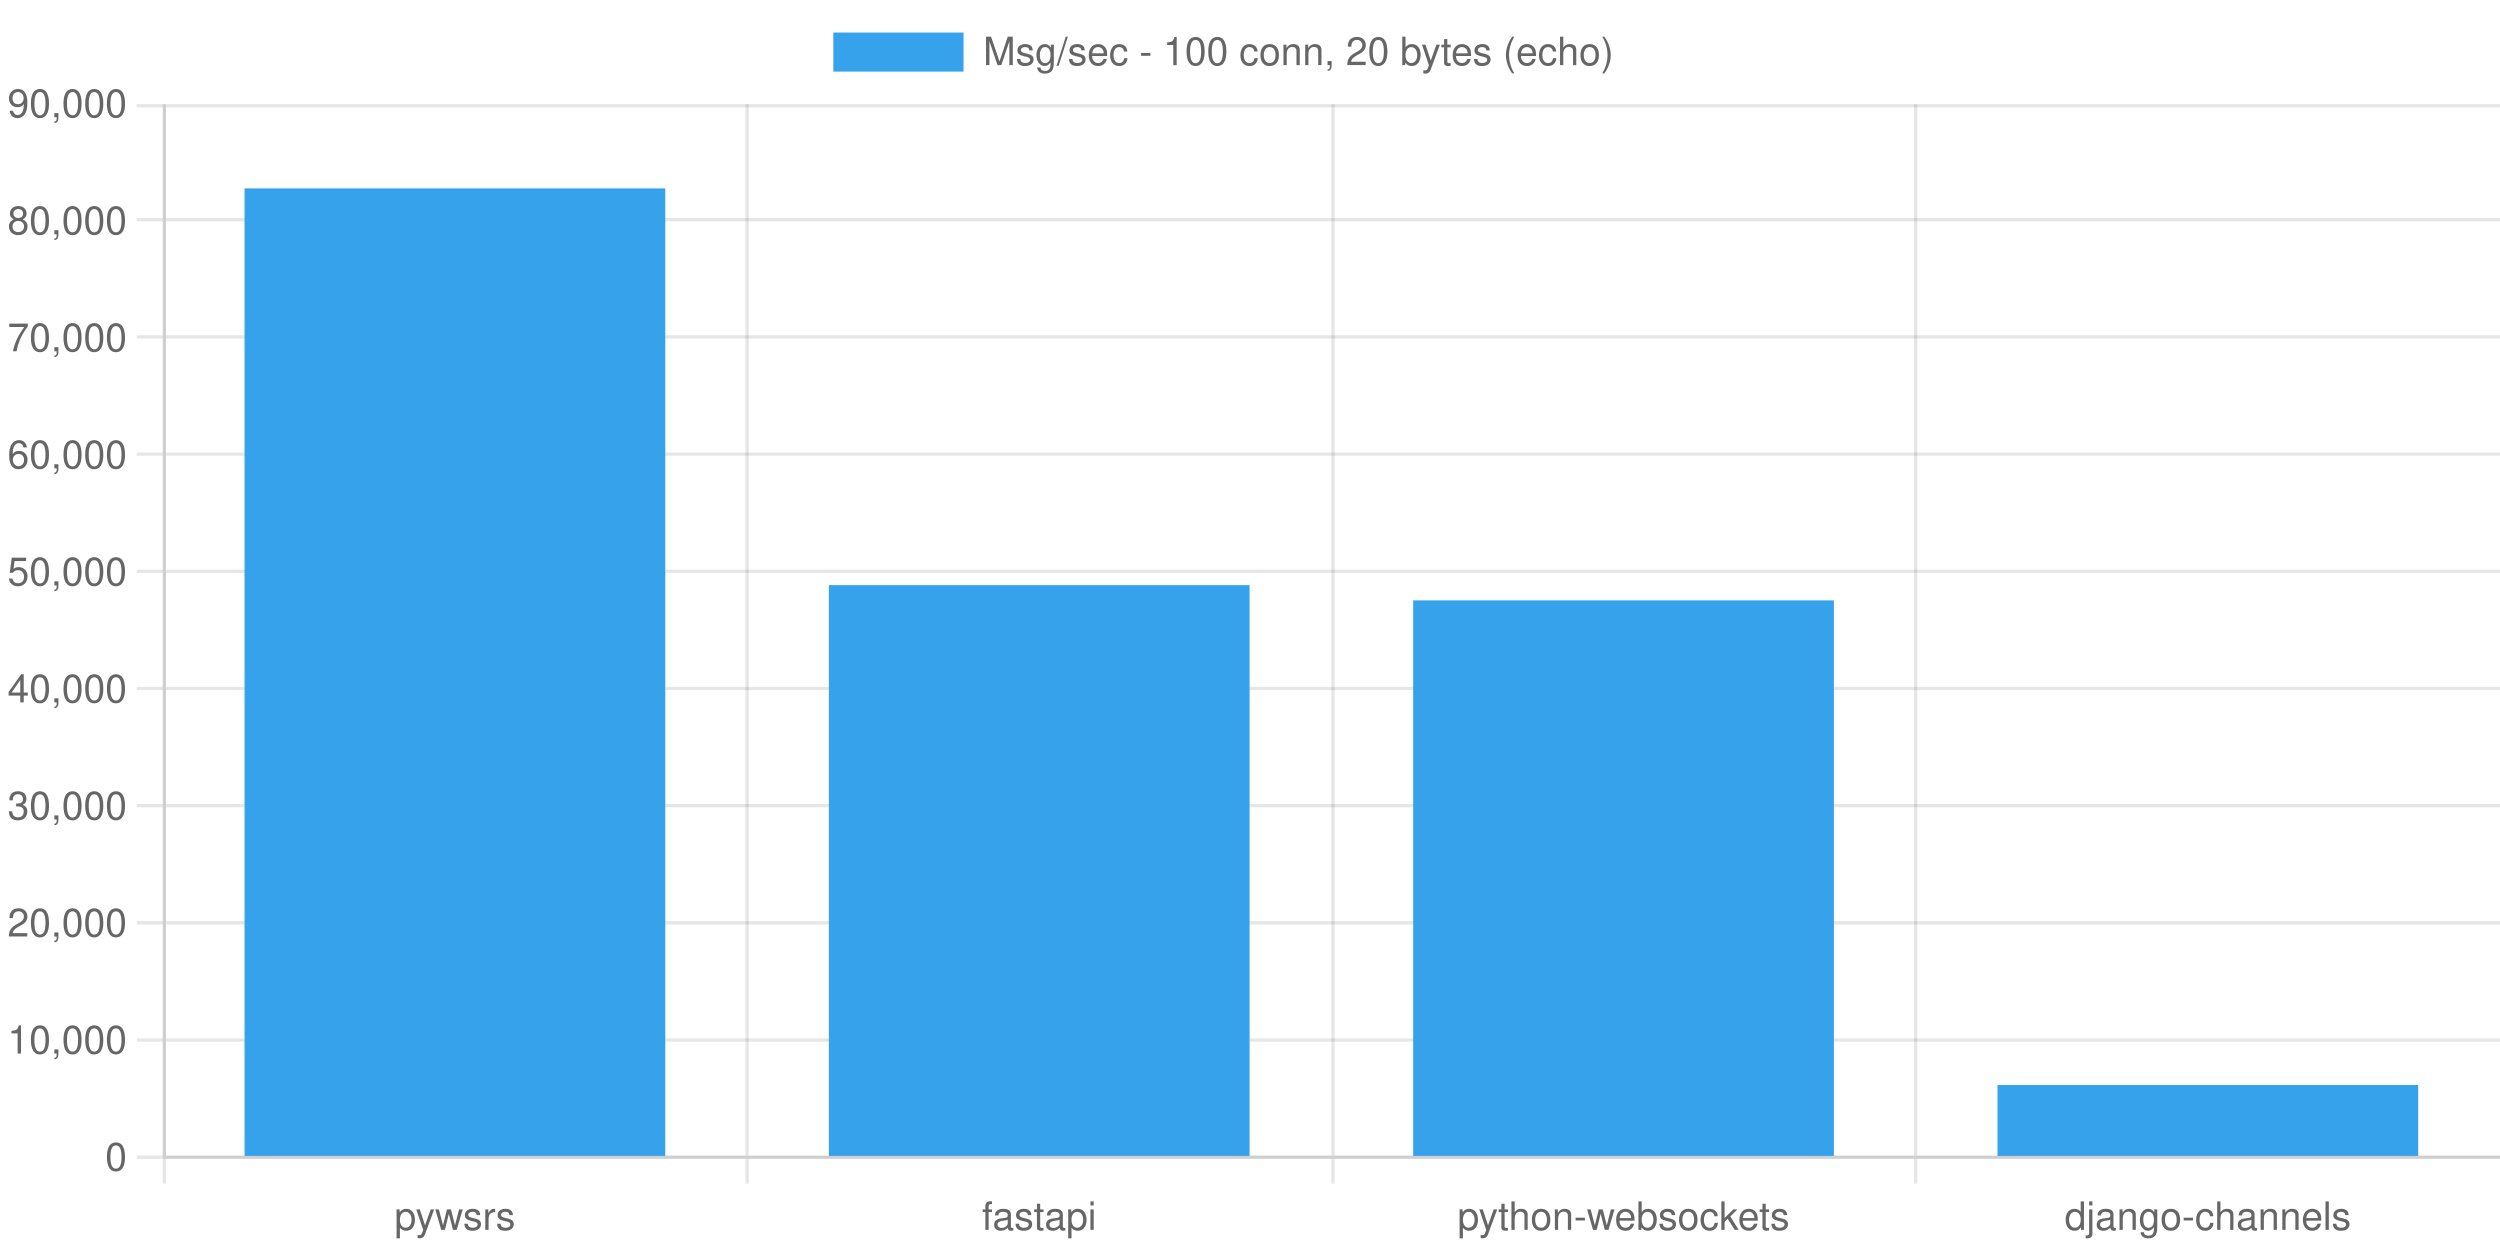
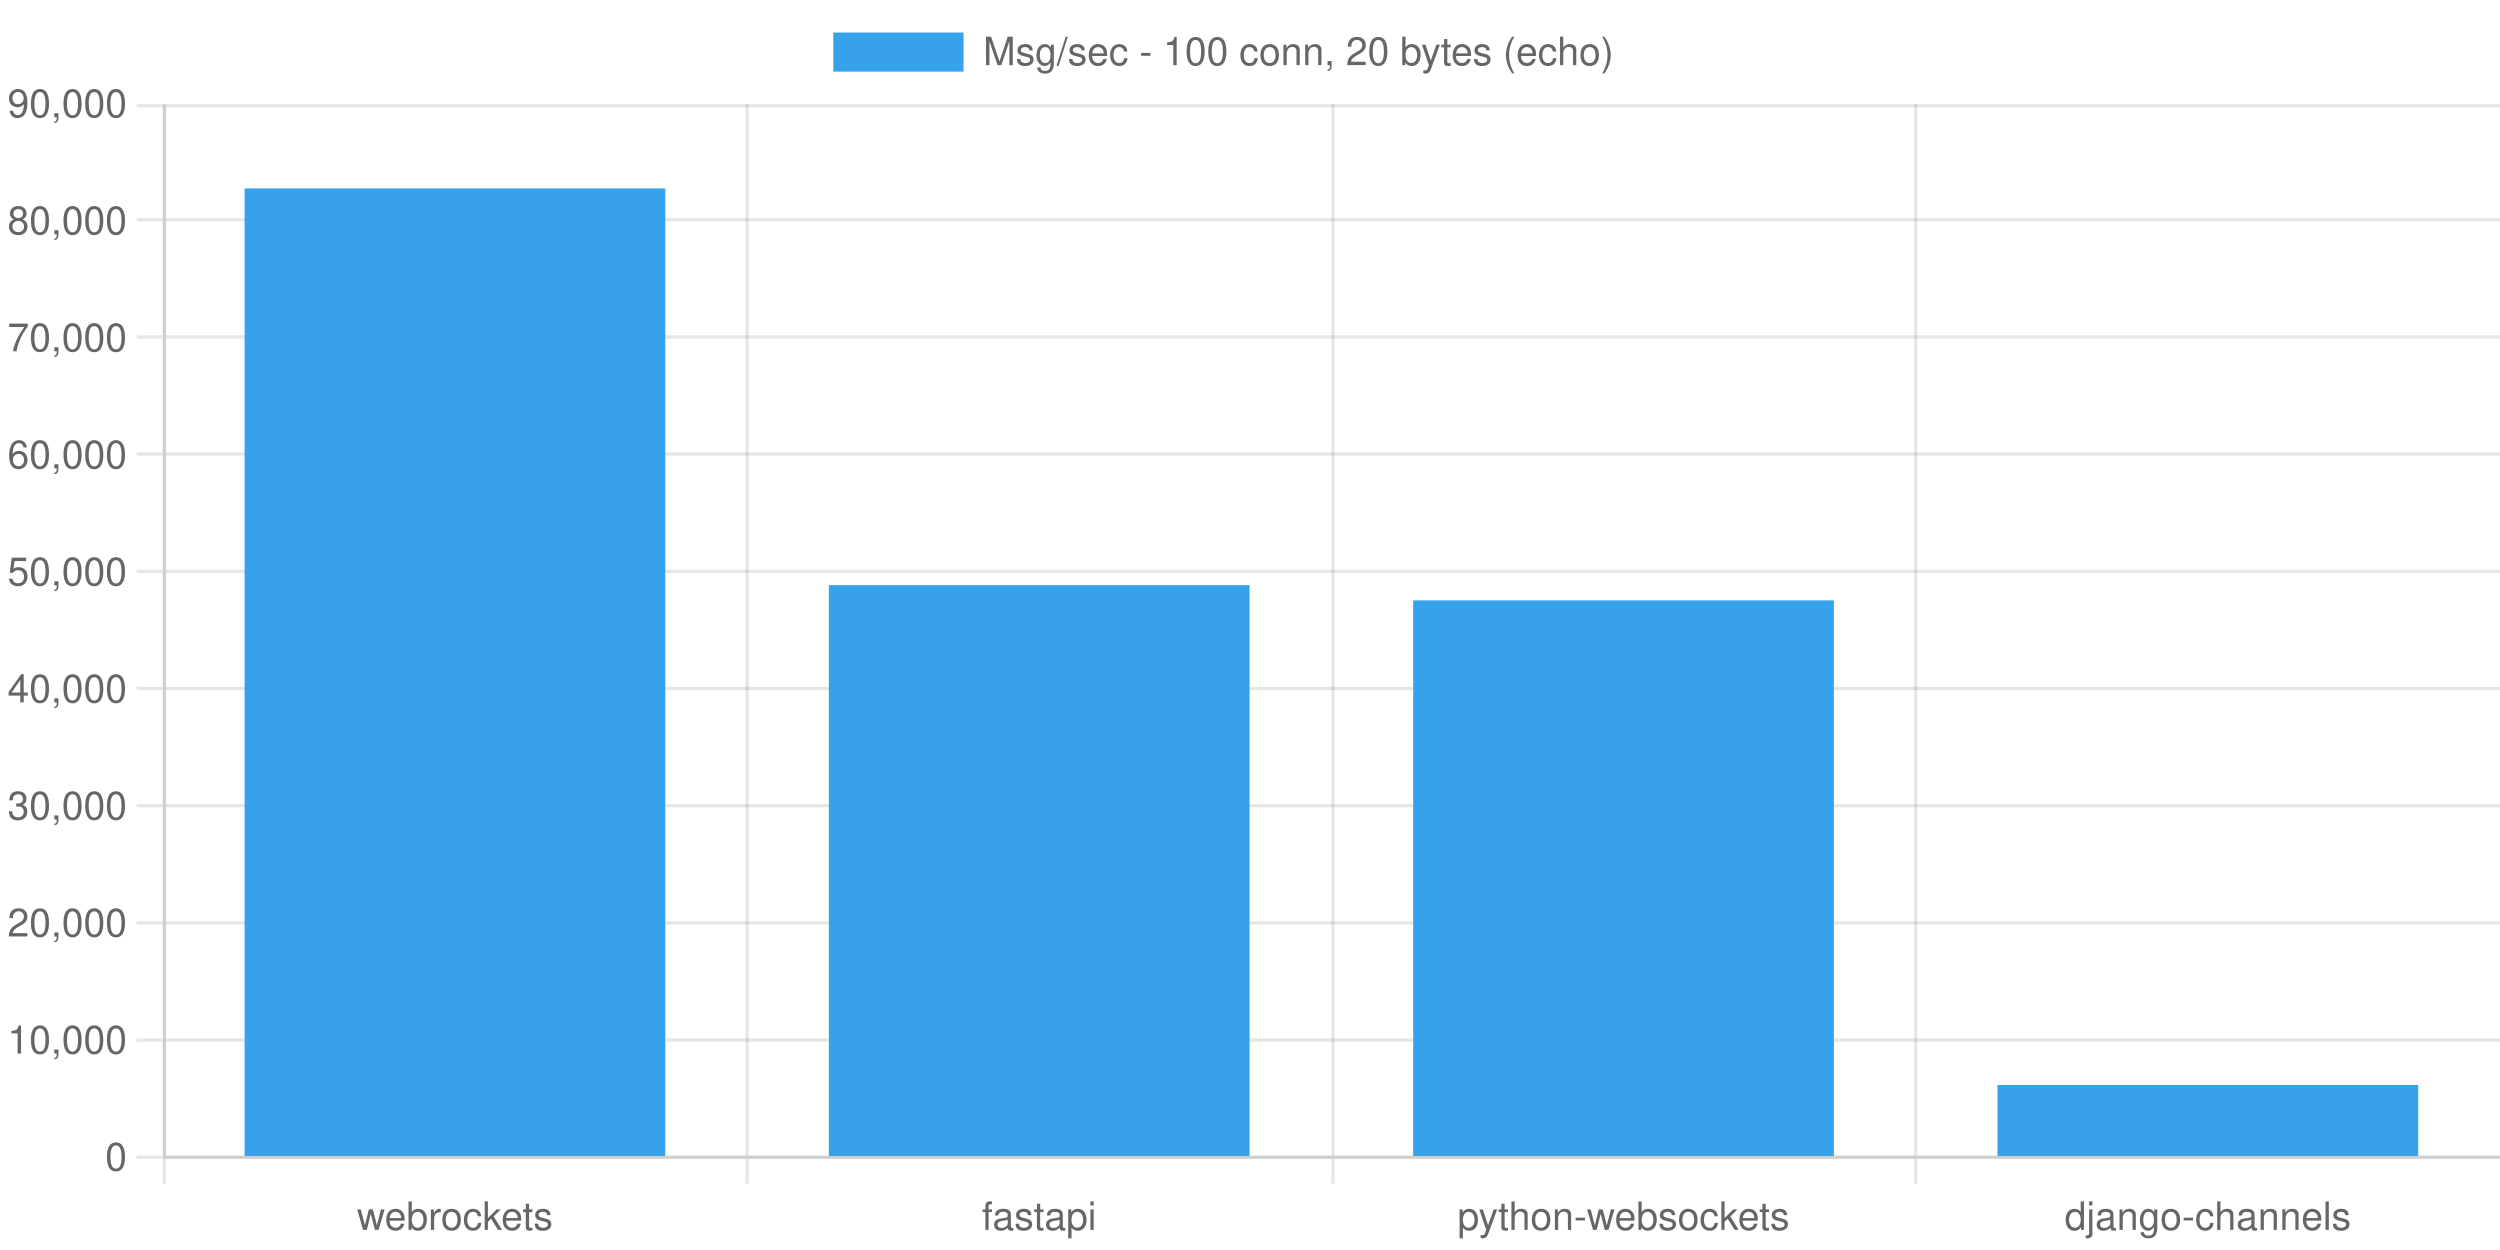
<svg xmlns="http://www.w3.org/2000/svg" version="1.1" width="768px" height="384px" viewBox="0 0 768 384">
  <defs>
    <clipPath id="clip-1" fill-rule="nonzero">
      <path d="M 0,0 L 0,32 768,32 768,0 Z" />
    </clipPath>
    <clipPath id="clip-2" fill-rule="nonzero">
      <path d="M 0,355.6 L 0,384 768,384 768,355.6 Z" />
    </clipPath>
    <clipPath id="clip-3" fill-rule="nonzero">
      <path d="M 0,0 L 0,384 50,384 50,0 Z" />
    </clipPath>
    <clipPath id="clip-4" fill-rule="nonzero">
      <path d="M 50,32 L 50,355.6 768,355.6 768,32 Z" />
    </clipPath>
  </defs>
  <g stroke="none" fill="transparent" fill-rule="nonzero" fill-opacity="1">
    <rect x="0" y="0" width="768" height="384" transform="matrix(1 0 0 1 0 0)" />
  </g>
  <g stroke="rgb(0,0,0)" stroke-width="1" stroke-linecap="butt" stroke-linejoin="miter" stroke-miterlimit="4" stroke-opacity="0.1" fill="none">
    <path d="M 50.5,32 L 50.5,355" />
  </g>
  <g stroke="rgb(0,0,0)" stroke-width="1" stroke-linecap="butt" stroke-linejoin="miter" stroke-miterlimit="4" stroke-opacity="0.1" fill="none">
    <path d="M 50.5,356 L 50.5,363.6" />
  </g>
  <g stroke="rgb(0,0,0)" stroke-width="1" stroke-linecap="butt" stroke-linejoin="miter" stroke-miterlimit="4" stroke-opacity="0.1" fill="none">
    <path d="M 229.5,32 L 229.5,355" />
  </g>
  <g stroke="rgb(0,0,0)" stroke-width="1" stroke-linecap="butt" stroke-linejoin="miter" stroke-miterlimit="4" stroke-opacity="0.1" fill="none">
    <path d="M 229.5,356 L 229.5,363.6" />
  </g>
  <g stroke="rgb(0,0,0)" stroke-width="1" stroke-linecap="butt" stroke-linejoin="miter" stroke-miterlimit="4" stroke-opacity="0.1" fill="none">
    <path d="M 409.5,32 L 409.5,355" />
  </g>
  <g stroke="rgb(0,0,0)" stroke-width="1" stroke-linecap="butt" stroke-linejoin="miter" stroke-miterlimit="4" stroke-opacity="0.1" fill="none">
    <path d="M 409.5,356 L 409.5,363.6" />
  </g>
  <g stroke="rgb(0,0,0)" stroke-width="1" stroke-linecap="butt" stroke-linejoin="miter" stroke-miterlimit="4" stroke-opacity="0.1" fill="none">
    <path d="M 588.5,32 L 588.5,355" />
  </g>
  <g stroke="rgb(0,0,0)" stroke-width="1" stroke-linecap="butt" stroke-linejoin="miter" stroke-miterlimit="4" stroke-opacity="0.1" fill="none">
    <path d="M 588.5,356 L 588.5,363.6" />
  </g>
  <g stroke="rgb(0,0,0)" stroke-width="1" stroke-linecap="butt" stroke-linejoin="miter" stroke-miterlimit="4" stroke-opacity="0.1" fill="none">
    <path d="M 768.5,32 L 768.5,355" />
  </g>
  <g stroke="rgb(0,0,0)" stroke-width="1" stroke-linecap="butt" stroke-linejoin="miter" stroke-miterlimit="4" stroke-opacity="0.1" fill="none">
    <path d="M 768.5,356 L 768.5,363.6" />
  </g>
  <g stroke="rgb(0,0,0)" stroke-width="1" stroke-linecap="butt" stroke-linejoin="miter" stroke-miterlimit="4" stroke-opacity="0.1" fill="none">
    <path d="M 51,355.5 L 768,355.5" />
  </g>
  <g stroke="rgb(0,0,0)" stroke-width="1" stroke-linecap="butt" stroke-linejoin="miter" stroke-miterlimit="4" stroke-opacity="0.1" fill="none">
    <path d="M 42,355.5 L 50,355.5" />
  </g>
  <g stroke="rgb(0,0,0)" stroke-width="1" stroke-linecap="butt" stroke-linejoin="miter" stroke-miterlimit="4" stroke-opacity="0.1" fill="none">
    <path d="M 51,319.5 L 768,319.5" />
  </g>
  <g stroke="rgb(0,0,0)" stroke-width="1" stroke-linecap="butt" stroke-linejoin="miter" stroke-miterlimit="4" stroke-opacity="0.1" fill="none">
    <path d="M 42,319.5 L 50,319.5" />
  </g>
  <g stroke="rgb(0,0,0)" stroke-width="1" stroke-linecap="butt" stroke-linejoin="miter" stroke-miterlimit="4" stroke-opacity="0.1" fill="none">
    <path d="M 51,283.5 L 768,283.5" />
  </g>
  <g stroke="rgb(0,0,0)" stroke-width="1" stroke-linecap="butt" stroke-linejoin="miter" stroke-miterlimit="4" stroke-opacity="0.1" fill="none">
    <path d="M 42,283.5 L 50,283.5" />
  </g>
  <g stroke="rgb(0,0,0)" stroke-width="1" stroke-linecap="butt" stroke-linejoin="miter" stroke-miterlimit="4" stroke-opacity="0.1" fill="none">
    <path d="M 51,247.5 L 768,247.5" />
  </g>
  <g stroke="rgb(0,0,0)" stroke-width="1" stroke-linecap="butt" stroke-linejoin="miter" stroke-miterlimit="4" stroke-opacity="0.1" fill="none">
    <path d="M 42,247.5 L 50,247.5" />
  </g>
  <g stroke="rgb(0,0,0)" stroke-width="1" stroke-linecap="butt" stroke-linejoin="miter" stroke-miterlimit="4" stroke-opacity="0.1" fill="none">
    <path d="M 51,211.5 L 768,211.5" />
  </g>
  <g stroke="rgb(0,0,0)" stroke-width="1" stroke-linecap="butt" stroke-linejoin="miter" stroke-miterlimit="4" stroke-opacity="0.1" fill="none">
    <path d="M 42,211.5 L 50,211.5" />
  </g>
  <g stroke="rgb(0,0,0)" stroke-width="1" stroke-linecap="butt" stroke-linejoin="miter" stroke-miterlimit="4" stroke-opacity="0.1" fill="none">
    <path d="M 51,175.5 L 768,175.5" />
  </g>
  <g stroke="rgb(0,0,0)" stroke-width="1" stroke-linecap="butt" stroke-linejoin="miter" stroke-miterlimit="4" stroke-opacity="0.1" fill="none">
    <path d="M 42,175.5 L 50,175.5" />
  </g>
  <g stroke="rgb(0,0,0)" stroke-width="1" stroke-linecap="butt" stroke-linejoin="miter" stroke-miterlimit="4" stroke-opacity="0.1" fill="none">
    <path d="M 51,139.5 L 768,139.5" />
  </g>
  <g stroke="rgb(0,0,0)" stroke-width="1" stroke-linecap="butt" stroke-linejoin="miter" stroke-miterlimit="4" stroke-opacity="0.1" fill="none">
    <path d="M 42,139.5 L 50,139.5" />
  </g>
  <g stroke="rgb(0,0,0)" stroke-width="1" stroke-linecap="butt" stroke-linejoin="miter" stroke-miterlimit="4" stroke-opacity="0.1" fill="none">
    <path d="M 51,103.5 L 768,103.5" />
  </g>
  <g stroke="rgb(0,0,0)" stroke-width="1" stroke-linecap="butt" stroke-linejoin="miter" stroke-miterlimit="4" stroke-opacity="0.1" fill="none">
    <path d="M 42,103.5 L 50,103.5" />
  </g>
  <g stroke="rgb(0,0,0)" stroke-width="1" stroke-linecap="butt" stroke-linejoin="miter" stroke-miterlimit="4" stroke-opacity="0.1" fill="none">
    <path d="M 51,67.5 L 768,67.5" />
  </g>
  <g stroke="rgb(0,0,0)" stroke-width="1" stroke-linecap="butt" stroke-linejoin="miter" stroke-miterlimit="4" stroke-opacity="0.1" fill="none">
    <path d="M 42,67.5 L 50,67.5" />
  </g>
  <g stroke="rgb(0,0,0)" stroke-width="1" stroke-linecap="butt" stroke-linejoin="miter" stroke-miterlimit="4" stroke-opacity="0.1" fill="none">
    <path d="M 51,32.5 L 768,32.5" />
  </g>
  <g stroke="rgb(0,0,0)" stroke-width="1" stroke-linecap="butt" stroke-linejoin="miter" stroke-miterlimit="4" stroke-opacity="0.1" fill="none">
    <path d="M 42,32.5 L 50,32.5" />
  </g>
  <g stroke="none" fill="rgb(54,162,235)" fill-rule="nonzero" fill-opacity="1" clip-path="url(#clip-1)">
    <path d="M 256,10 L 256,22 296,22 296,10 Z" />
  </g>
  <g stroke="none" fill="#666" fill-rule="nonzero" fill-opacity="1" clip-path="url(#clip-1)">
    <text style="font:normal 12px 'Helvetica Neue', 'Helvetica', 'Arial', sans-serif;" text-anchor="start" dominant-baseline="middle" transform="matrix(1 0 0 1 0 0)">
      <tspan x="302" y="16">Msg/sec - 100 conn, 20 bytes (echo)</tspan>
    </text>
  </g>
  <g stroke="rgb(0,0,0)" stroke-width="1" stroke-linecap="butt" stroke-linejoin="miter" stroke-miterlimit="4" stroke-opacity="0.1" fill="none">
    <path d="M 50,355.5 L 769,355.5" />
  </g>
  <g stroke="none" fill="#666" fill-rule="nonzero" fill-opacity="1" clip-path="url(#clip-2)">
    <text style="font:normal 12px 'Helvetica Neue', 'Helvetica', 'Arial', sans-serif;" text-anchor="middle" dominant-baseline="middle" transform="matrix(1 0 0 1 139.75 366.6)">
-       <tspan x="0" y="7.2">pywsrs</tspan>
+       <tspan x="0" y="7.2">webrockets</tspan>
    </text>
  </g>
  <g stroke="none" fill="#666" fill-rule="nonzero" fill-opacity="1" clip-path="url(#clip-2)">
    <text style="font:normal 12px 'Helvetica Neue', 'Helvetica', 'Arial', sans-serif;" text-anchor="middle" dominant-baseline="middle" transform="matrix(1 0 0 1 319.25 366.6)">
      <tspan x="0" y="7.2">fastapi</tspan>
    </text>
  </g>
  <g stroke="none" fill="#666" fill-rule="nonzero" fill-opacity="1" clip-path="url(#clip-2)">
    <text style="font:normal 12px 'Helvetica Neue', 'Helvetica', 'Arial', sans-serif;" text-anchor="middle" dominant-baseline="middle" transform="matrix(1 0 0 1 498.75 366.6)">
      <tspan x="0" y="7.2">python-websockets</tspan>
    </text>
  </g>
  <g stroke="none" fill="#666" fill-rule="nonzero" fill-opacity="1" clip-path="url(#clip-2)">
    <text style="font:normal 12px 'Helvetica Neue', 'Helvetica', 'Arial', sans-serif;" text-anchor="middle" dominant-baseline="middle" transform="matrix(1 0 0 1 678.25 366.6)">
      <tspan x="0" y="7.2">django-channels</tspan>
    </text>
  </g>
  <g stroke="rgb(0,0,0)" stroke-width="1" stroke-linecap="butt" stroke-linejoin="miter" stroke-miterlimit="4" stroke-opacity="0.1" fill="none">
    <path d="M 50.5,32 L 50.5,356" />
  </g>
  <g stroke="none" fill="#666" fill-rule="nonzero" fill-opacity="1" clip-path="url(#clip-3)">
    <text style="font:normal 12px 'Helvetica Neue', 'Helvetica', 'Arial', sans-serif;" text-anchor="end" dominant-baseline="middle" transform="matrix(1 0 0 1 39 355.6)">
      <tspan x="0" y="0">0</tspan>
    </text>
  </g>
  <g stroke="none" fill="#666" fill-rule="nonzero" fill-opacity="1" clip-path="url(#clip-3)">
    <text style="font:normal 12px 'Helvetica Neue', 'Helvetica', 'Arial', sans-serif;" text-anchor="end" dominant-baseline="middle" transform="matrix(1 0 0 1 39 319.6444)">
      <tspan x="0" y="0">10,000</tspan>
    </text>
  </g>
  <g stroke="none" fill="#666" fill-rule="nonzero" fill-opacity="1" clip-path="url(#clip-3)">
    <text style="font:normal 12px 'Helvetica Neue', 'Helvetica', 'Arial', sans-serif;" text-anchor="end" dominant-baseline="middle" transform="matrix(1 0 0 1 39 283.6889)">
      <tspan x="0" y="0">20,000</tspan>
    </text>
  </g>
  <g stroke="none" fill="#666" fill-rule="nonzero" fill-opacity="1" clip-path="url(#clip-3)">
    <text style="font:normal 12px 'Helvetica Neue', 'Helvetica', 'Arial', sans-serif;" text-anchor="end" dominant-baseline="middle" transform="matrix(1 0 0 1 39 247.7333)">
      <tspan x="0" y="0">30,000</tspan>
    </text>
  </g>
  <g stroke="none" fill="#666" fill-rule="nonzero" fill-opacity="1" clip-path="url(#clip-3)">
    <text style="font:normal 12px 'Helvetica Neue', 'Helvetica', 'Arial', sans-serif;" text-anchor="end" dominant-baseline="middle" transform="matrix(1 0 0 1 39 211.7778)">
      <tspan x="0" y="0">40,000</tspan>
    </text>
  </g>
  <g stroke="none" fill="#666" fill-rule="nonzero" fill-opacity="1" clip-path="url(#clip-3)">
    <text style="font:normal 12px 'Helvetica Neue', 'Helvetica', 'Arial', sans-serif;" text-anchor="end" dominant-baseline="middle" transform="matrix(1 0 0 1 39 175.8222)">
      <tspan x="0" y="0">50,000</tspan>
    </text>
  </g>
  <g stroke="none" fill="#666" fill-rule="nonzero" fill-opacity="1" clip-path="url(#clip-3)">
    <text style="font:normal 12px 'Helvetica Neue', 'Helvetica', 'Arial', sans-serif;" text-anchor="end" dominant-baseline="middle" transform="matrix(1 0 0 1 39 139.8667)">
      <tspan x="0" y="0">60,000</tspan>
    </text>
  </g>
  <g stroke="none" fill="#666" fill-rule="nonzero" fill-opacity="1" clip-path="url(#clip-3)">
    <text style="font:normal 12px 'Helvetica Neue', 'Helvetica', 'Arial', sans-serif;" text-anchor="end" dominant-baseline="middle" transform="matrix(1 0 0 1 39 103.9111)">
      <tspan x="0" y="0">70,000</tspan>
    </text>
  </g>
  <g stroke="none" fill="#666" fill-rule="nonzero" fill-opacity="1" clip-path="url(#clip-3)">
    <text style="font:normal 12px 'Helvetica Neue', 'Helvetica', 'Arial', sans-serif;" text-anchor="end" dominant-baseline="middle" transform="matrix(1 0 0 1 39 67.95556)">
      <tspan x="0" y="0">80,000</tspan>
    </text>
  </g>
  <g stroke="none" fill="#666" fill-rule="nonzero" fill-opacity="1" clip-path="url(#clip-3)">
    <text style="font:normal 12px 'Helvetica Neue', 'Helvetica', 'Arial', sans-serif;" text-anchor="end" dominant-baseline="middle" transform="matrix(1 0 0 1 39 32)">
      <tspan x="0" y="0">90,000</tspan>
    </text>
  </g>
  <g stroke="none" fill="rgb(54,162,235)" fill-rule="nonzero" fill-opacity="1" clip-path="url(#clip-4)">
    <path d="M 75.13,57.882 L 75.13,355.1 204.37,355.1 204.37,57.882 Z" />
  </g>
  <g stroke="none" fill="rgb(54,162,235)" fill-rule="nonzero" fill-opacity="1" clip-path="url(#clip-4)">
    <path d="M 254.63,179.75 L 254.63,355.1 383.87,355.1 383.87,179.75 Z" />
  </g>
  <g stroke="none" fill="rgb(54,162,235)" fill-rule="nonzero" fill-opacity="1" clip-path="url(#clip-4)">
    <path d="M 434.13,184.434 L 434.13,355.1 563.37,355.1 563.37,184.434 Z" />
  </g>
  <g stroke="none" fill="rgb(54,162,235)" fill-rule="nonzero" fill-opacity="1" clip-path="url(#clip-4)">
    <path d="M 613.63,333.306 L 613.63,355.1 742.87,355.1 742.87,333.306 Z" />
  </g>
</svg>
